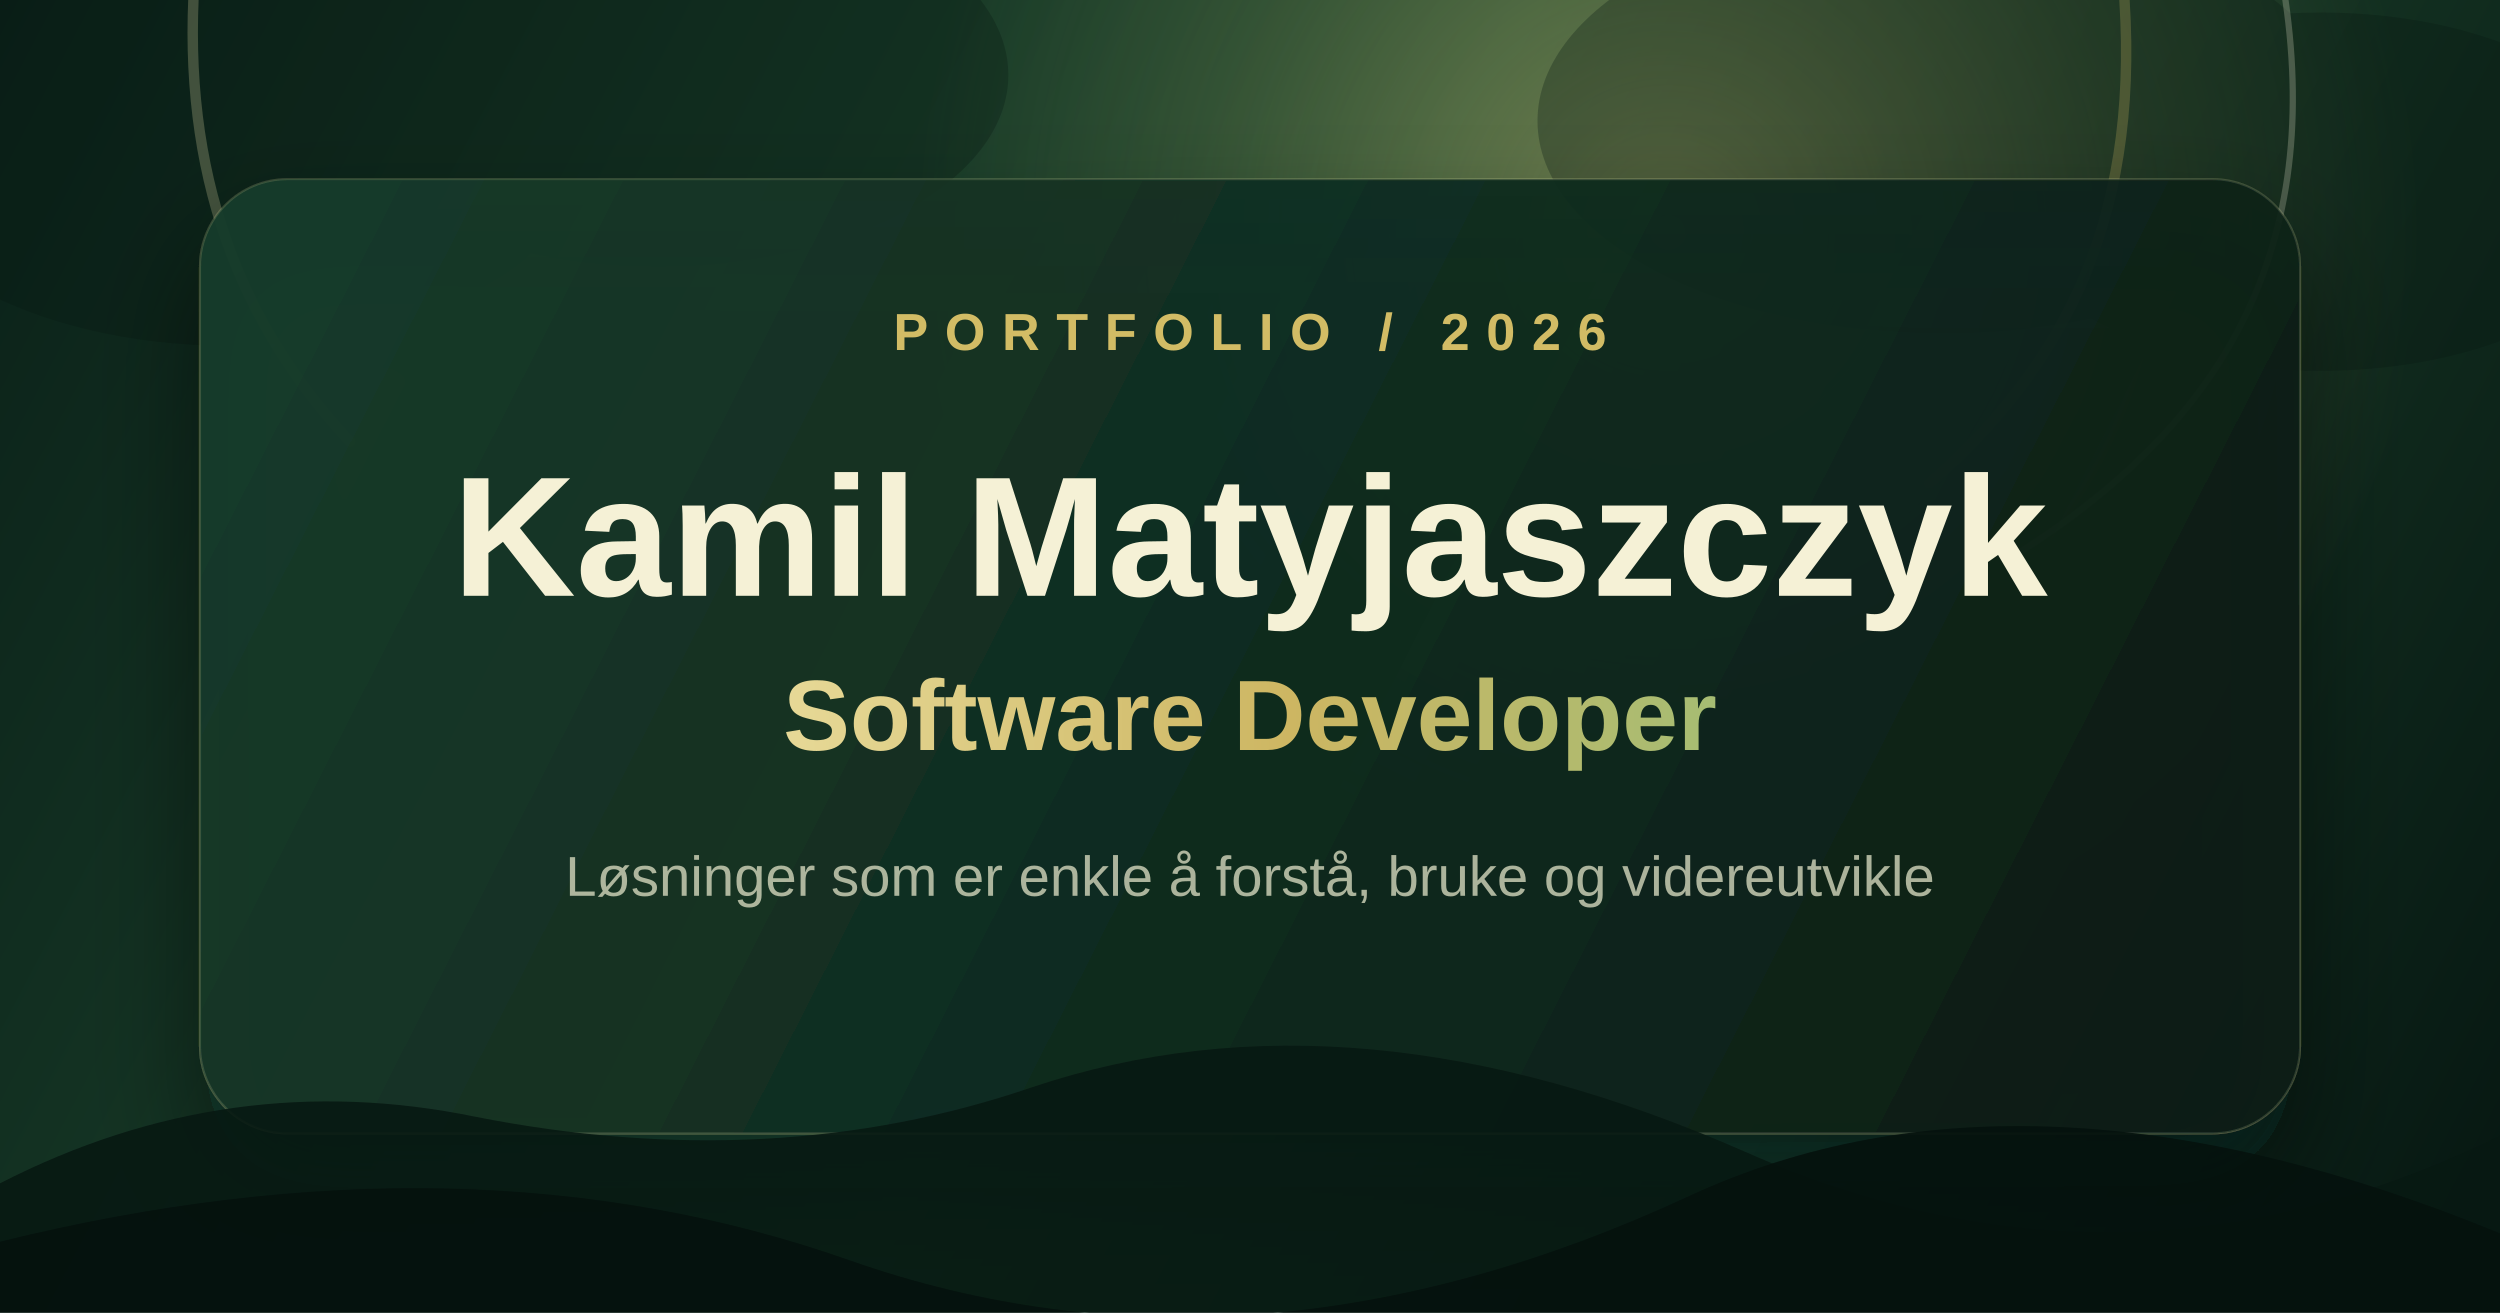
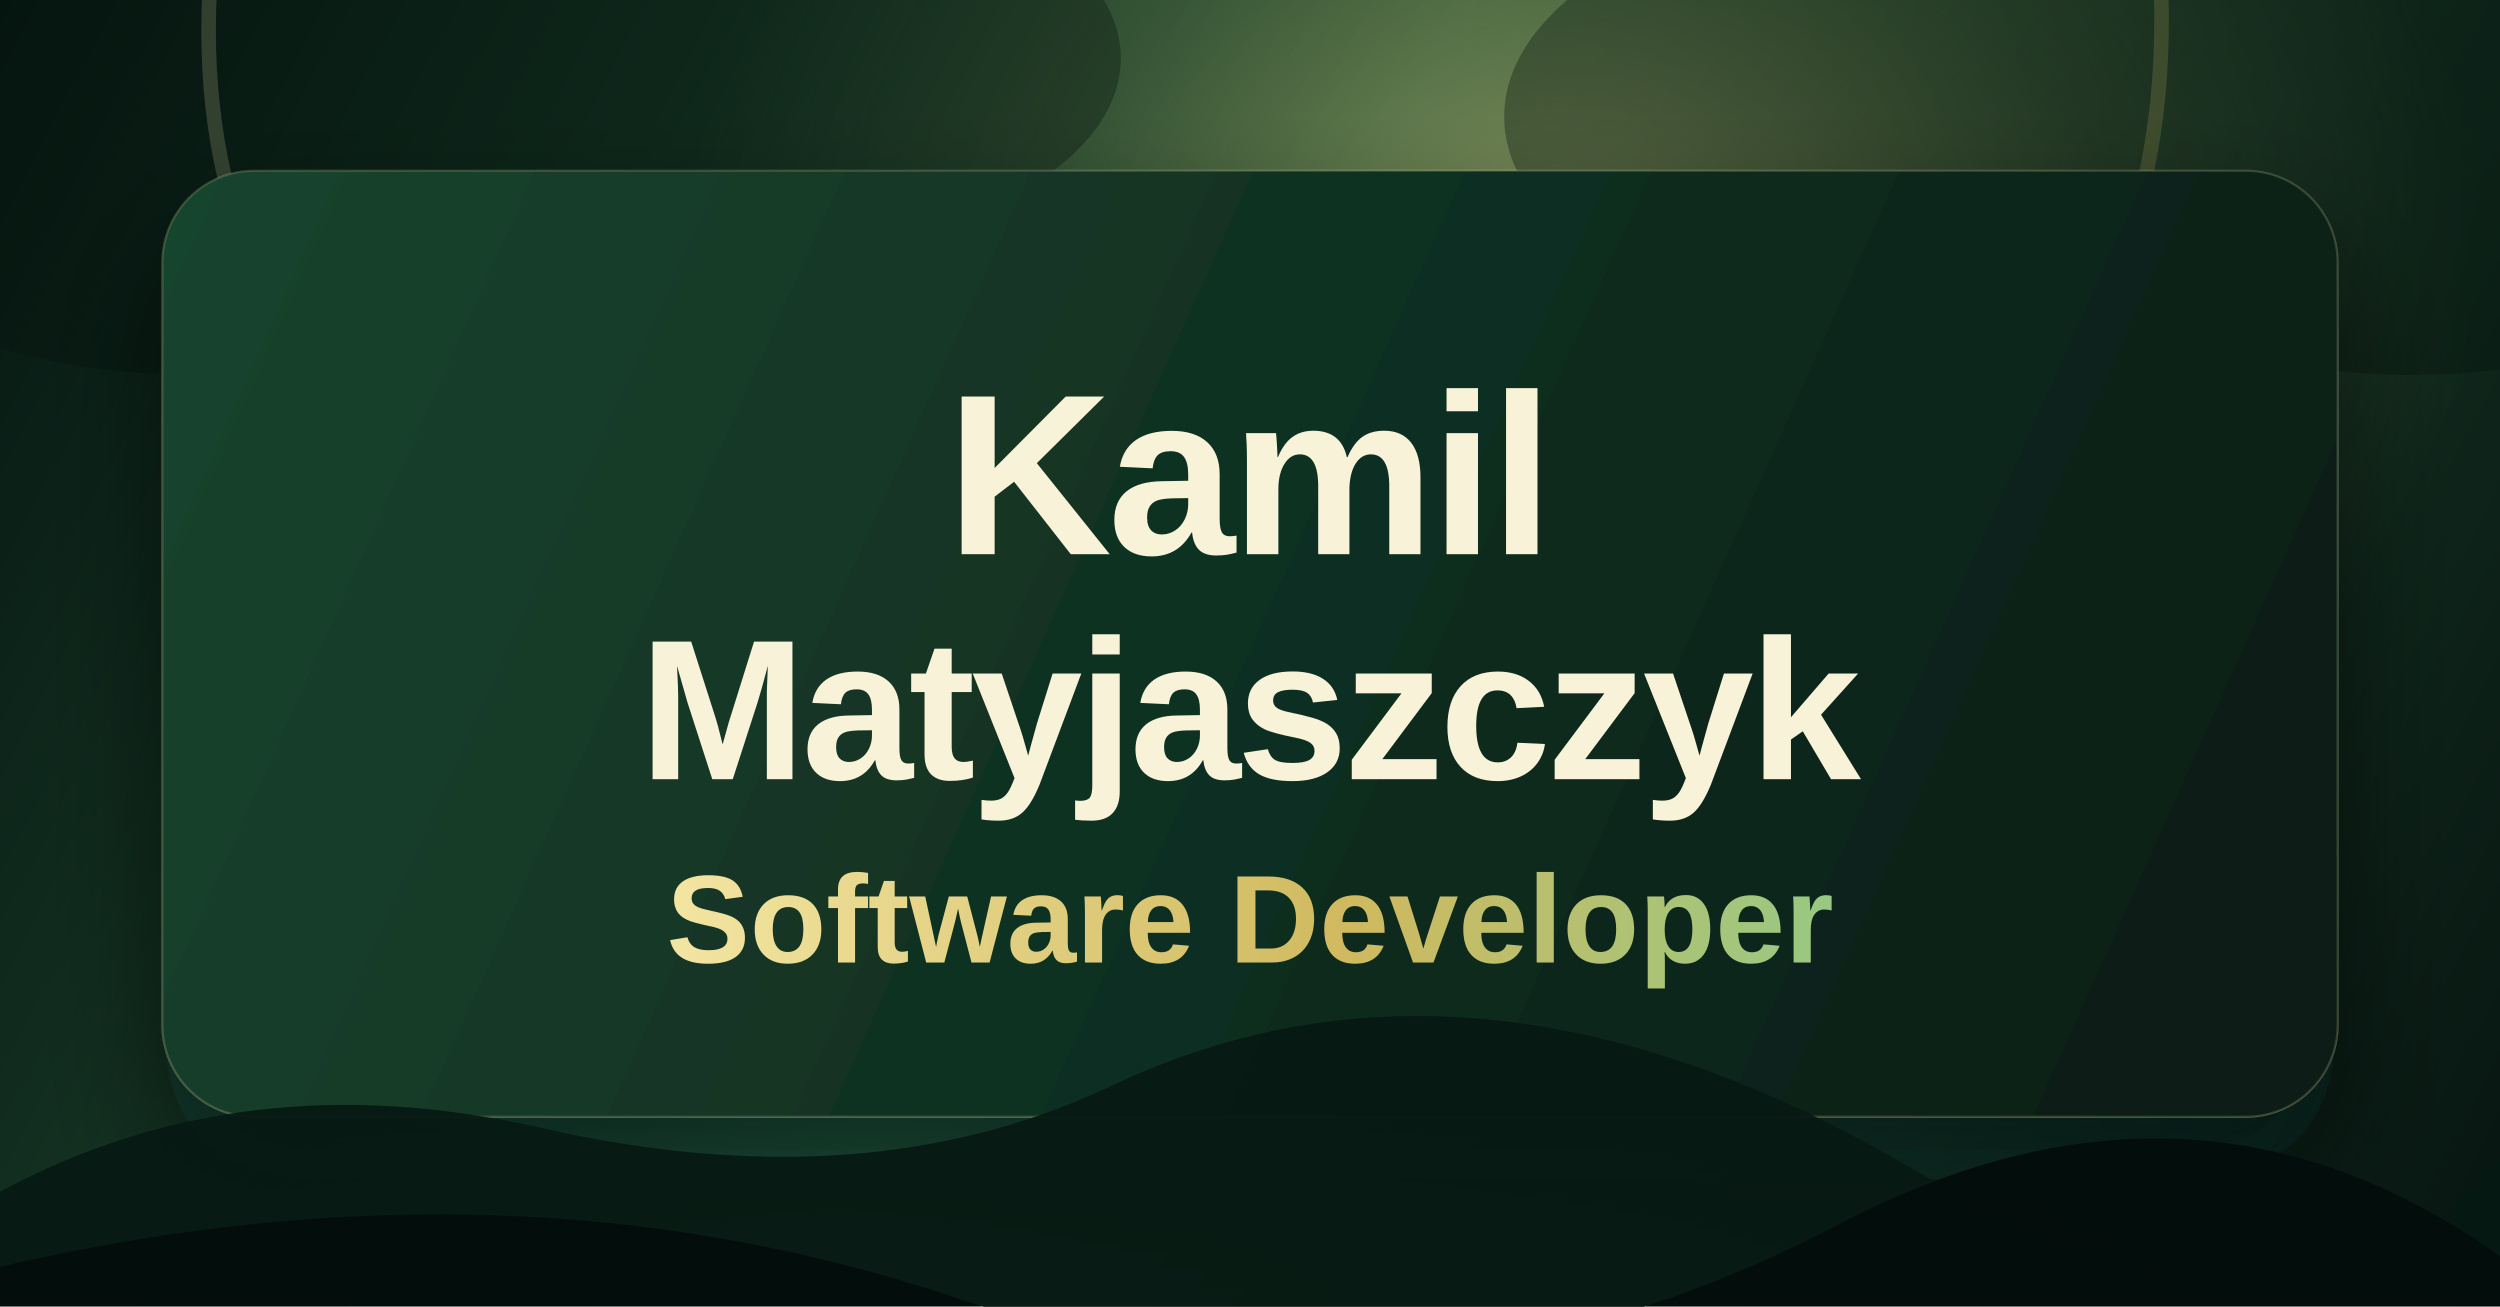
- <svg xmlns="http://www.w3.org/2000/svg" width="1200" height="630" viewBox="0 0 1200 630" role="img" aria-labelledby="title desc">
+ <svg xmlns="http://www.w3.org/2000/svg" width="1200" height="627" viewBox="0 0 1200 627" role="img" aria-labelledby="title desc">
  <defs>
-     <linearGradient id="bg" x1="0" x2="1200" y1="0" y2="630" gradientUnits="userSpaceOnUse">
-       <stop stop-color="#0a2018" />
-       <stop offset=".48" stop-color="#1f4930" />
-       <stop offset="1" stop-color="#061611" />
+     <linearGradient id="bg" x1="0" x2="1200" y1="0" y2="627" gradientUnits="userSpaceOnUse">
+       <stop stop-color="#061611" />
+       <stop offset=".46" stop-color="#214e34" />
+       <stop offset="1" stop-color="#071410" />
    </linearGradient>
-     <radialGradient id="sun" cx="0" cy="0" r="1" gradientTransform="matrix(360 0 0 360 800 112)" gradientUnits="userSpaceOnUse">
-       <stop stop-color="#f0d986" stop-opacity=".42" />
-       <stop offset=".62" stop-color="#c7b668" stop-opacity=".14" />
-       <stop offset="1" stop-color="#c7b668" stop-opacity="0" />
+     <radialGradient id="glow" cx="0" cy="0" r="1" gradientTransform="matrix(430 0 0 330 760 116)" gradientUnits="userSpaceOnUse">
+       <stop stop-color="#efe08f" stop-opacity=".48" />
+       <stop offset=".58" stop-color="#c9b866" stop-opacity=".15" />
+       <stop offset="1" stop-color="#c9b866" stop-opacity="0" />
    </radialGradient>
-     <linearGradient id="card" x1="176" x2="1030" y1="108" y2="542" gradientUnits="userSpaceOnUse">
-       <stop stop-color="#173a29" stop-opacity=".96" />
-       <stop offset="1" stop-color="#081c15" stop-opacity=".93" />
+     <linearGradient id="panel" x1="92" x2="1108" y1="84" y2="540" gradientUnits="userSpaceOnUse">
+       <stop stop-color="#19442e" />
+       <stop offset="1" stop-color="#071b14" />
    </linearGradient>
-     <linearGradient id="accent" x1="268" x2="944" y1="0" y2="0" gradientUnits="userSpaceOnUse">
-       <stop stop-color="#f2e8ae" />
-       <stop offset=".52" stop-color="#cdb662" />
-       <stop offset="1" stop-color="#8fc07d" />
+     <linearGradient id="accent" x1="308" x2="892" y1="0" y2="0" gradientUnits="userSpaceOnUse">
+       <stop stop-color="#f4e7a5" />
+       <stop offset=".58" stop-color="#d0b95f" />
+       <stop offset="1" stop-color="#95c985" />
    </linearGradient>
    <filter id="shadow" x="-10%" y="-12%" width="120%" height="130%">
-       <feDropShadow dx="0" dy="28" stdDeviation="26" flood-color="#020b08" flood-opacity=".52" />
+       <feDropShadow dx="0" dy="30" stdDeviation="28" flood-color="#020b08" flood-opacity=".58" />
    </filter>
  </defs>
-   <rect width="1200" height="630" fill="url(#bg)" />
-   <rect width="1200" height="630" fill="url(#sun)" />
-   <g opacity=".3" fill="#071811">
-     <ellipse cx="110" cy="70" rx="172" ry="96" />
-     <ellipse cx="316" cy="36" rx="168" ry="92" />
-     <ellipse cx="932" cy="58" rx="194" ry="102" />
-     <ellipse cx="1114" cy="92" rx="156" ry="86" />
+   <rect width="1200" height="627" fill="url(#bg)" />
+   <rect width="1200" height="627" fill="url(#glow)" />
+   <g opacity=".34" fill="#04110d">
+     <ellipse cx="94" cy="64" rx="206" ry="116" />
+     <ellipse cx="342" cy="28" rx="196" ry="98" />
+     <ellipse cx="948" cy="56" rx="226" ry="112" />
+     <ellipse cx="1158" cy="88" rx="176" ry="92" />
  </g>
-   <g opacity=".24" fill="none" stroke-linecap="round">
-     <path d="M94-18c-8 92 16 168 74 230" stroke="#f2e8ae" stroke-width="5" />
-     <path d="M1018-20c12 110-18 188-92 252" stroke="#d4bd66" stroke-width="5" />
-     <path d="M1094-18c24 126-18 216-126 284" stroke="#f2f0d5" stroke-width="3" />
+   <g opacity=".18" fill="none" stroke-linecap="round">
+     <path d="M102-24c-10 106 20 184 90 248" stroke="#f2e8ae" stroke-width="7" />
+     <path d="M1036-28c10 124-28 210-114 278" stroke="#d4bd66" stroke-width="7" />
  </g>
-   <rect x="96" y="86" width="1008" height="458" rx="42" fill="url(#card)" stroke="#f2e8ae" stroke-opacity=".16" filter="url(#shadow)" />
-   <g font-family="Arial, Helvetica, sans-serif">
-     <text x="600" y="168" fill="#d2bc65" font-size="25" font-weight="700" text-anchor="middle" letter-spacing="8">PORTFOLIO / 2026</text>
-     <text x="600" y="286" fill="#f5f1d6" font-size="82" font-weight="700" text-anchor="middle">Kamil Matyjaszczyk</text>
-     <text x="600" y="360" fill="url(#accent)" font-size="48" font-weight="700" text-anchor="middle">Software Developer</text>
-     <text x="600" y="430" fill="#d9dbc0" fill-opacity=".78" font-size="27" font-weight="500" text-anchor="middle">Løsninger som er enkle å forstå, bruke og videreutvikle</text>
+   <rect x="78" y="82" width="1044" height="454" rx="44" fill="url(#panel)" stroke="#f2e8ae" stroke-opacity=".18" filter="url(#shadow)" />
+   <g font-family="Arial, Helvetica, sans-serif" text-anchor="middle">
+     <text x="600" y="266" fill="#f7f2d8" font-size="110" font-weight="800" letter-spacing="-2">Kamil</text>
+     <text x="600" y="374" fill="#f7f2d8" font-size="96" font-weight="800" letter-spacing="-2">Matyjaszczyk</text>
+     <text x="600" y="462" fill="url(#accent)" font-size="60" font-weight="800">Software Developer</text>
  </g>
-   <path d="M0 568c74-38 150-48 228-32 96 19 185 14 267-14 104-35 218-24 343 31 122 54 242 51 362-8v85H0Z" fill="#071812" opacity=".9" />
-   <path d="M0 596c150-37 286-34 408 9 128 45 263 34 403-31 108-50 238-44 389 18v38H0Z" fill="#04110d" opacity=".92" />
+   <path d="M0 572c78-42 164-52 258-31 104 24 196 18 276-20 116-55 244-42 384 40 126 74 220 72 282-6v72H0Z" fill="#061812" opacity=".94" />
+   <path d="M0 608c164-38 318-33 462 16 142 48 282 36 420-36 114-60 220-55 318 15v24H0Z" fill="#030d0a" opacity=".96" />
</svg>
